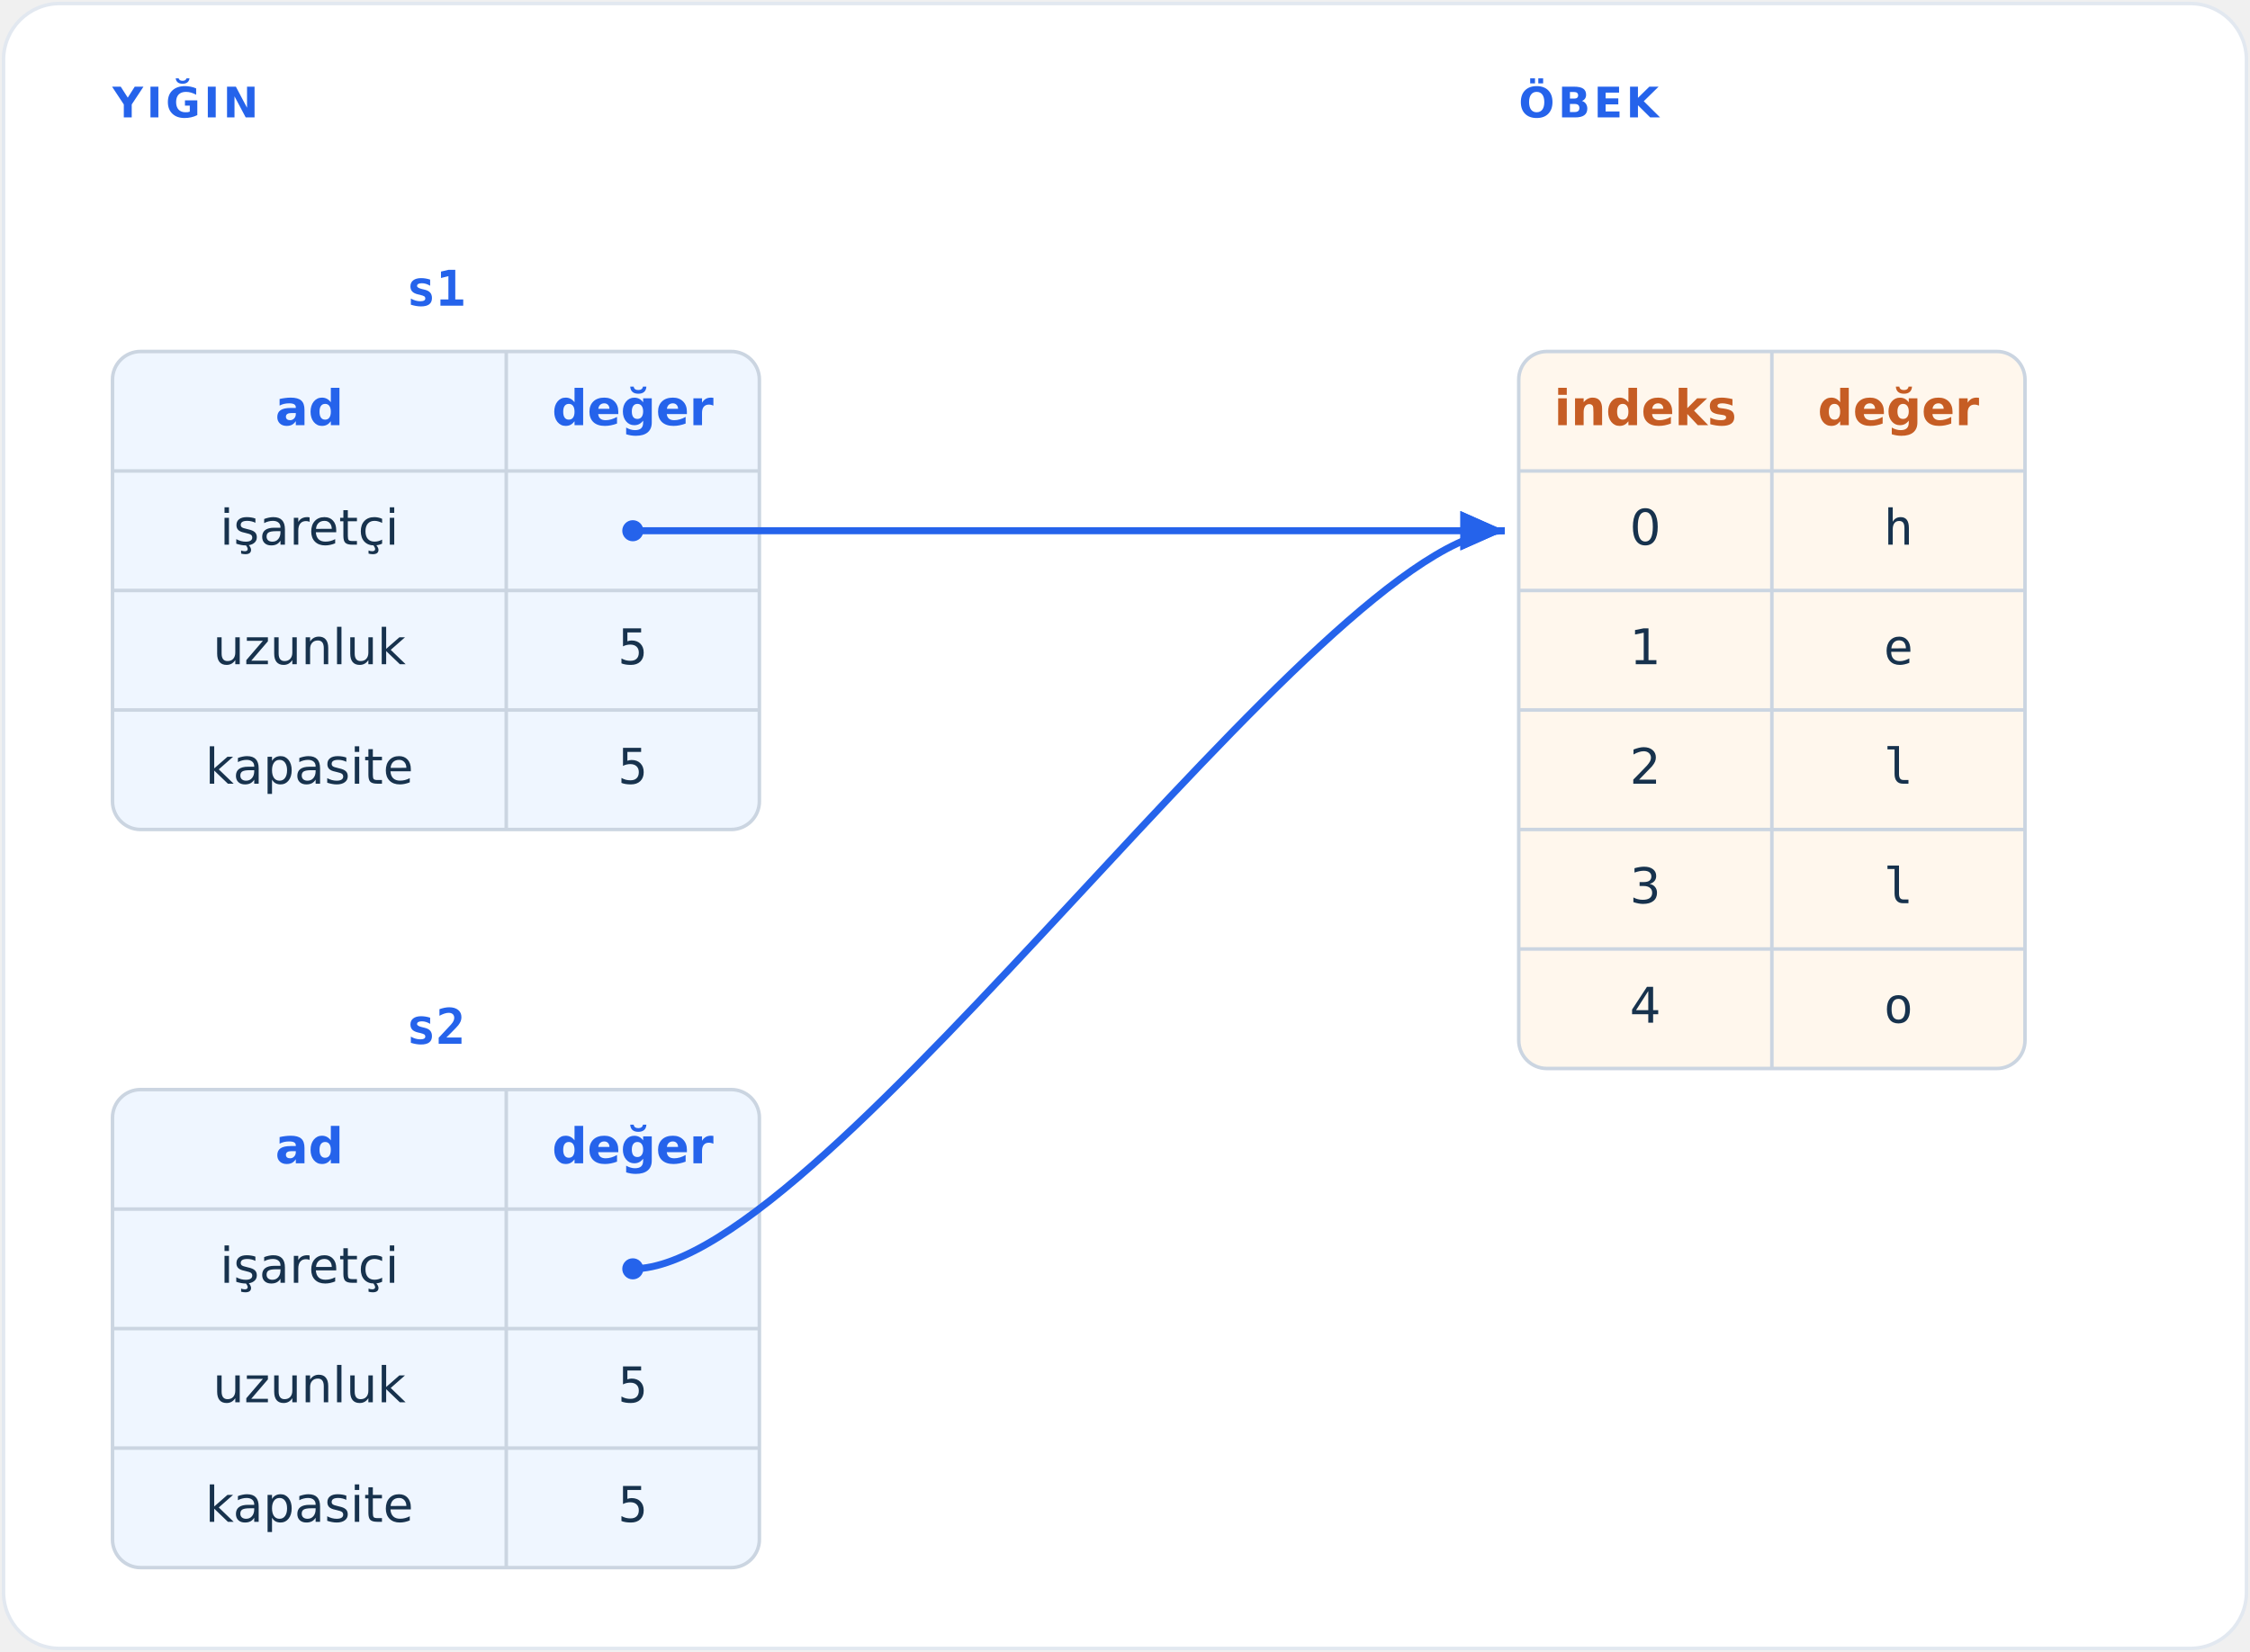
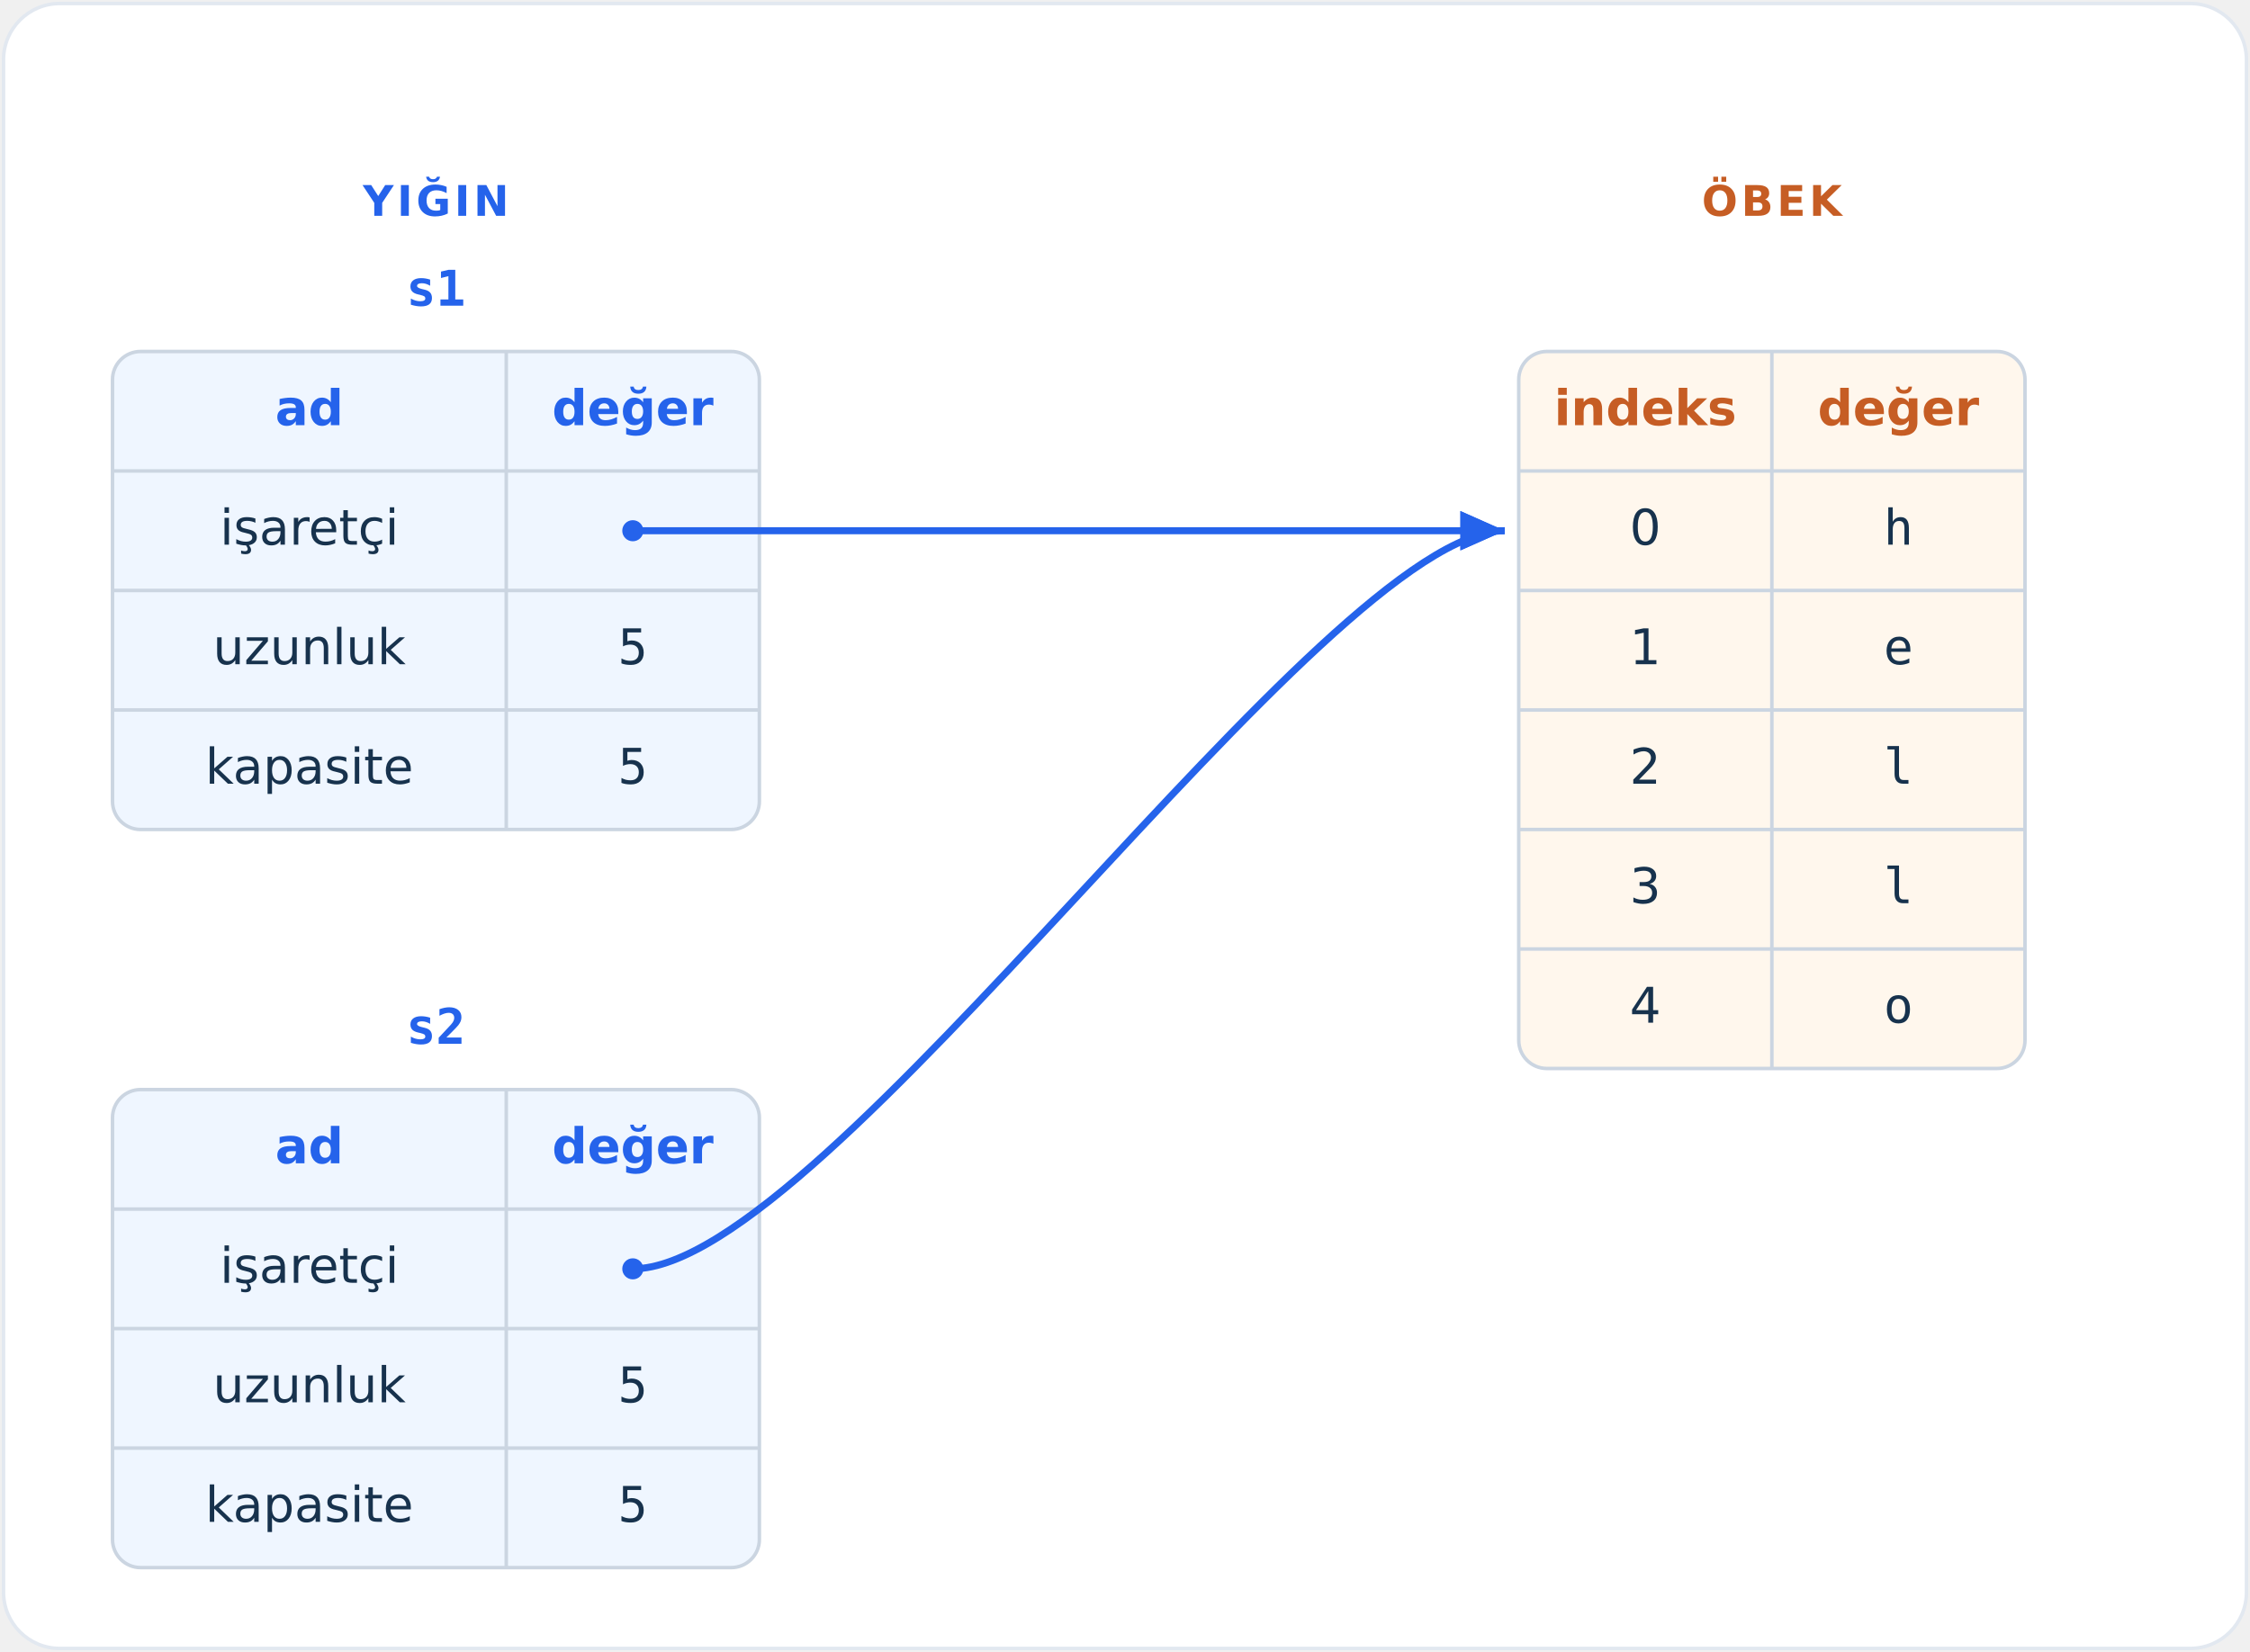
<svg xmlns="http://www.w3.org/2000/svg" width="640" height="470" viewBox="0 0 640 470" preserveAspectRatio="xMidYMid meet" role="img" aria-labelledby="title desc">
  <defs>
    <marker id="arrow" viewBox="0 0 10 10" refX="9" refY="5" markerWidth="7" markerHeight="7" orient="auto-start-reverse">
      <path d="M 0 1 L 9 5 L 0 9 Z" fill="#2563eb" />
    </marker>
  </defs>
  <style>text { font-family: "DejaVu Sans", sans-serif; fill: #17324d; font-size: 14px; } .label { font-size: 12px; font-weight: 600; letter-spacing: 1px; } .code { font-family: "DejaVu Sans Mono", monospace; } .heading { font-weight: 600; } .grid { stroke: #cbd5e1; stroke-width: 1; }</style>
  <rect x="1" y="1" width="638" height="468" rx="16" fill="#fff" stroke="#e2e8f0" />
-   <text x="32" y="30" text-anchor="start" dominant-baseline="middle" class="label" style="fill:#2563eb">YIĞIN</text>
-   <text x="432" y="30" text-anchor="start" dominant-baseline="middle" class="label" style="fill:#2563eb">ÖBEK</text>
+   <text x="124" y="58" text-anchor="middle" dominant-baseline="middle" class="label" style="fill:#2563eb">YIĞIN</text>
+   <text x="504" y="58" text-anchor="middle" dominant-baseline="middle" class="label" style="fill:#c65d24">ÖBEK</text>
  <text x="124.0" y="83" text-anchor="middle" dominant-baseline="middle" class="code heading" style="fill:#2563eb">s1</text>
  <rect x="32" y="100" width="184" height="136" rx="8" fill="#eff6ff" stroke="#cbd5e1" />
  <path d="M32,134 H216 M144,100 V236" class="grid" fill="none" />
  <path d="M32,168 H216" class="grid" />
  <path d="M32,202 H216" class="grid" />
  <text x="88.0" y="117" text-anchor="middle" dominant-baseline="middle" class="heading" style="fill:#2563eb">ad</text>
  <text x="180.0" y="117" text-anchor="middle" dominant-baseline="middle" class="heading" style="fill:#2563eb">değer</text>
  <text x="88.0" y="151" text-anchor="middle" dominant-baseline="middle" class="">işaretçi</text>
  <text x="180.0" y="151" text-anchor="middle" dominant-baseline="middle" class="code" />
  <text x="88.0" y="185" text-anchor="middle" dominant-baseline="middle" class="">uzunluk</text>
  <text x="180.0" y="185" text-anchor="middle" dominant-baseline="middle" class="code">5</text>
  <text x="88.0" y="219" text-anchor="middle" dominant-baseline="middle" class="">kapasite</text>
  <text x="180.0" y="219" text-anchor="middle" dominant-baseline="middle" class="code">5</text>
  <rect x="432" y="100" width="144" height="204" rx="8" fill="#fff7ed" stroke="#cbd5e1" />
  <path d="M432,134 H576 M504,100 V304" class="grid" fill="none" />
  <path d="M432,168 H576" class="grid" />
  <path d="M432,202 H576" class="grid" />
  <path d="M432,236 H576" class="grid" />
  <path d="M432,270 H576" class="grid" />
  <text x="468.0" y="117" text-anchor="middle" dominant-baseline="middle" class="heading" style="fill:#c65d24">indeks</text>
  <text x="540.0" y="117" text-anchor="middle" dominant-baseline="middle" class="heading" style="fill:#c65d24">değer</text>
  <text x="468.0" y="151" text-anchor="middle" dominant-baseline="middle" class="">0</text>
  <text x="540.0" y="151" text-anchor="middle" dominant-baseline="middle" class="code">h</text>
  <text x="468.0" y="185" text-anchor="middle" dominant-baseline="middle" class="">1</text>
  <text x="540.0" y="185" text-anchor="middle" dominant-baseline="middle" class="code">e</text>
  <text x="468.0" y="219" text-anchor="middle" dominant-baseline="middle" class="">2</text>
  <text x="540.0" y="219" text-anchor="middle" dominant-baseline="middle" class="code">l</text>
  <text x="468.0" y="253" text-anchor="middle" dominant-baseline="middle" class="">3</text>
  <text x="540.0" y="253" text-anchor="middle" dominant-baseline="middle" class="code">l</text>
  <text x="468.0" y="287" text-anchor="middle" dominant-baseline="middle" class="">4</text>
  <text x="540.0" y="287" text-anchor="middle" dominant-baseline="middle" class="code">o</text>
  <circle cx="180.0" cy="151" r="3" fill="#2563eb" />
  <path d="M180.0,151 L428,151" fill="none" stroke="#2563eb" stroke-width="2" marker-end="url(#arrow)" />
  <text x="124.0" y="293" text-anchor="middle" dominant-baseline="middle" class="code heading" style="fill:#2563eb">s2</text>
  <rect x="32" y="310" width="184" height="136" rx="8" fill="#eff6ff" stroke="#cbd5e1" />
  <path d="M32,344 H216 M144,310 V446" class="grid" fill="none" />
  <path d="M32,378 H216" class="grid" />
  <path d="M32,412 H216" class="grid" />
  <text x="88.0" y="327" text-anchor="middle" dominant-baseline="middle" class="heading" style="fill:#2563eb">ad</text>
  <text x="180.0" y="327" text-anchor="middle" dominant-baseline="middle" class="heading" style="fill:#2563eb">değer</text>
  <text x="88.0" y="361" text-anchor="middle" dominant-baseline="middle" class="">işaretçi</text>
  <text x="180.0" y="361" text-anchor="middle" dominant-baseline="middle" class="code" />
  <text x="88.0" y="395" text-anchor="middle" dominant-baseline="middle" class="">uzunluk</text>
  <text x="180.0" y="395" text-anchor="middle" dominant-baseline="middle" class="code">5</text>
  <text x="88.0" y="429" text-anchor="middle" dominant-baseline="middle" class="">kapasite</text>
  <text x="180.0" y="429" text-anchor="middle" dominant-baseline="middle" class="code">5</text>
  <circle cx="180.0" cy="361" r="3" fill="#2563eb" />
  <path d="M180.0,361 C235.0,361 377,151 428,151" fill="none" stroke="#2563eb" stroke-width="2" marker-end="url(#arrow)" />
</svg>
